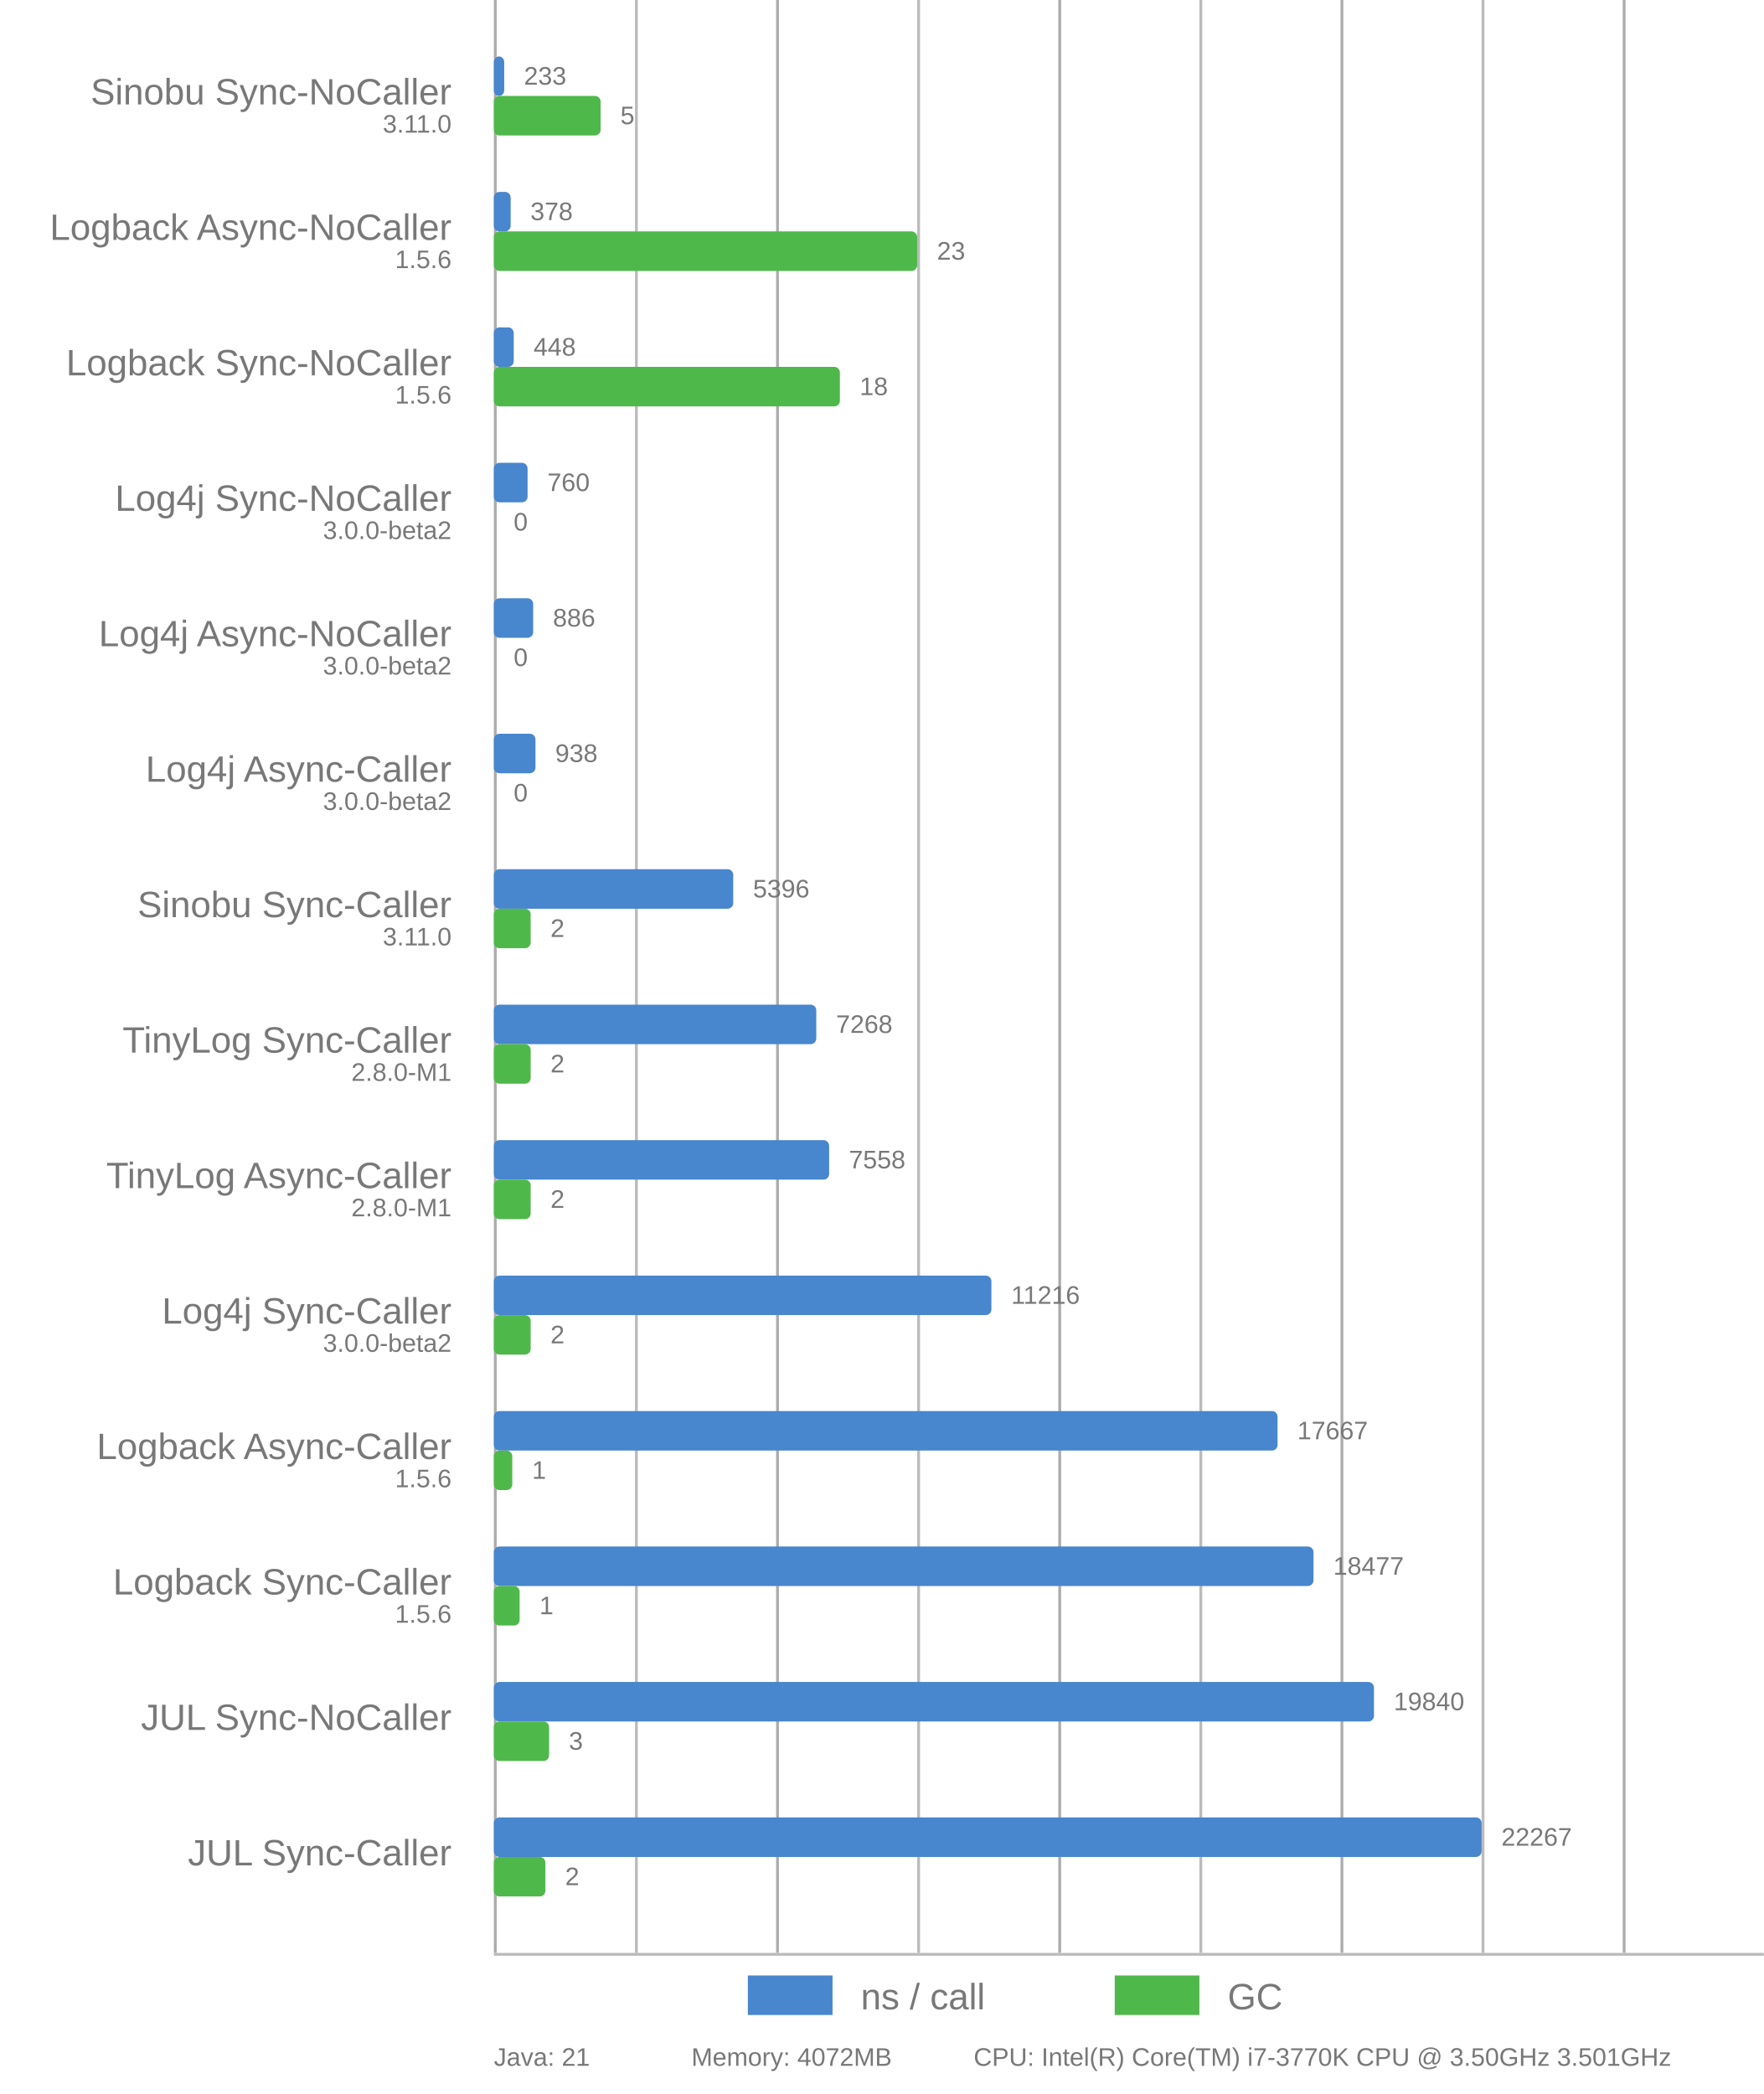
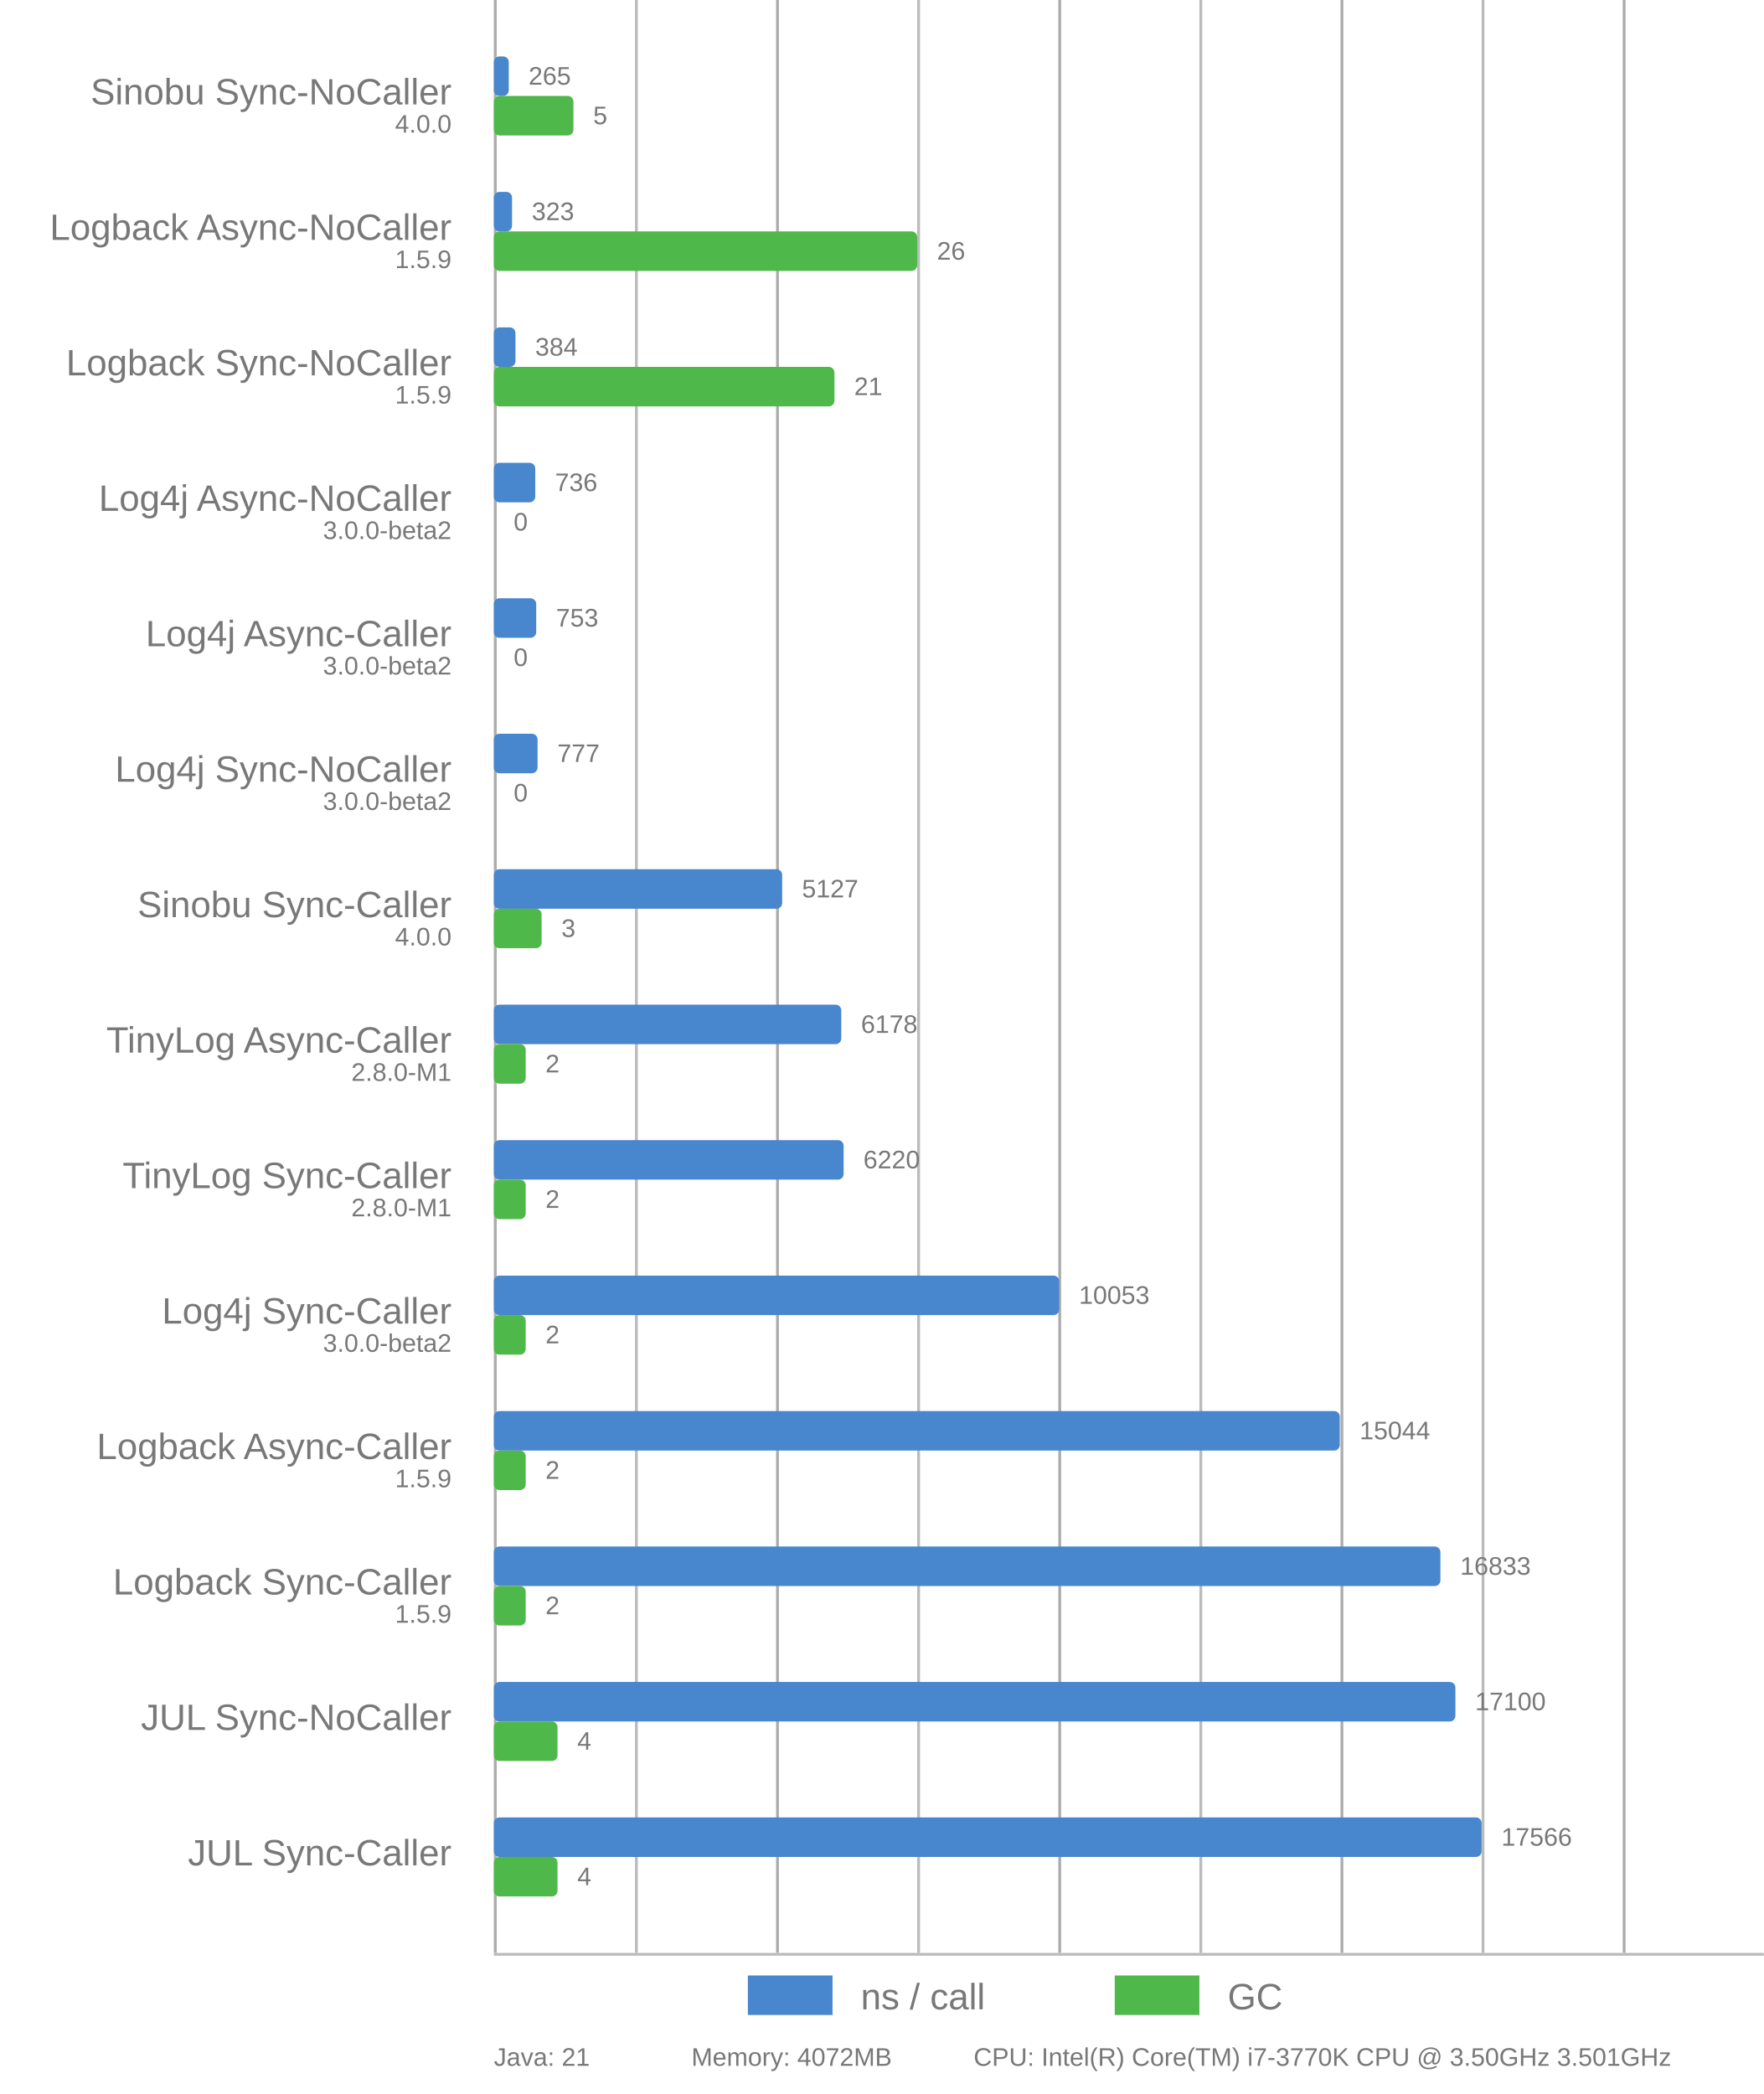
<svg xmlns="http://www.w3.org/2000/svg" viewBox="0 0 625 742">
  <style>
      text {
          font-family: Arial;
          font-size: 13px;
          fill: #787878;
      }

      .desc {
          font-size: 9px;
      }

      .vline {
          fill: #acacac;
          stroke: none;
          stroke-width: 0;
      }

      .subline {
          fill: #bbb;
          stroke: none;
          stroke-width: 0;
      }

      .call {
          fill: #4886CD;
          stroke-linejoin: round;
          height: 14px;
      }

      .gc {
          fill: #4FB84B;
          stroke-linejoin: round;
          height: 14px;
      }
  </style>
  <g>
    <rect x="175" y="0" width="1" height="692" class="vline" />
    <rect x="275" y="0" width="1" height="692" class="vline" />
    <rect x="375" y="0" width="1" height="692" class="vline" />
    <rect x="475" y="0" width="1" height="692" class="vline" />
    <rect x="575" y="0" width="1" height="692" class="vline" />
    <rect x="225" y="0" width="1" height="692" class="subline" />
    <rect x="325" y="0" width="1" height="692" class="subline" />
    <rect x="425" y="0" width="1" height="692" class="subline" />
    <rect x="525" y="0" width="1" height="692" class="subline" />
    <rect x="175" y="692" width="450" height="1" class="subline" />
    <rect x="265" y="700" width="30" class="call" />
    <text x="305" y="712">ns / call</text>
    <rect x="395" y="700" width="30" class="gc" />
    <text x="435" y="712">GC</text>
  </g>
-   <rect x="175" y="20" width="3.662" rx="2" ry="2" class="call" />
-   <rect x="175" y="34" width="37.826" rx="2" ry="2" class="gc" />
+   <rect x="175" y="20" width="5.28" rx="2" ry="2" class="call" />
+   <rect x="175" y="34" width="28.195" rx="2" ry="2" class="gc" />
  <text x="160" y="37" text-anchor="end">Sinobu Sync-NoCaller</text>
-   <text x="160" y="47" text-anchor="end" class="desc">3.11.0</text>
-   <text x="185.662" y="30" class="desc">233</text>
-   <text x="219.826" y="44" class="desc">5</text>
-   <rect x="175" y="68" width="5.942" rx="2" ry="2" class="call" />
+   <text x="160" y="47" text-anchor="end" class="desc">4.0.0</text>
+   <text x="187.28" y="30" class="desc">265</text>
+   <text x="210.195" y="44" class="desc">5</text>
+   <rect x="175" y="68" width="6.436" rx="2" ry="2" class="call" />
  <rect x="175" y="82" width="150" rx="2" ry="2" class="gc" />
  <text x="160" y="85" text-anchor="end">Logback Async-NoCaller</text>
-   <text x="160" y="95" text-anchor="end" class="desc">1.5.6</text>
-   <text x="187.942" y="78" class="desc">378</text>
-   <text x="332" y="92" class="desc">23</text>
-   <rect x="175" y="116" width="7.042" rx="2" ry="2" class="call" />
-   <rect x="175" y="130" width="122.609" rx="2" ry="2" class="gc" />
+   <text x="160" y="95" text-anchor="end" class="desc">1.5.9</text>
+   <text x="188.436" y="78" class="desc">323</text>
+   <text x="332" y="92" class="desc">26</text>
+   <rect x="175" y="116" width="7.651" rx="2" ry="2" class="call" />
+   <rect x="175" y="130" width="120.677" rx="2" ry="2" class="gc" />
  <text x="160" y="133" text-anchor="end">Logback Sync-NoCaller</text>
-   <text x="160" y="143" text-anchor="end" class="desc">1.5.6</text>
-   <text x="189.042" y="126" class="desc">448</text>
-   <text x="304.609" y="140" class="desc">18</text>
-   <rect x="175" y="164" width="11.946" rx="2" ry="2" class="call" />
+   <text x="160" y="143" text-anchor="end" class="desc">1.5.9</text>
+   <text x="189.651" y="126" class="desc">384</text>
+   <text x="302.677" y="140" class="desc">21</text>
+   <rect x="175" y="164" width="14.665" rx="2" ry="2" class="call" />
  <rect x="175" y="178" width="0" rx="2" ry="2" class="gc" />
-   <text x="160" y="181" text-anchor="end">Log4j Sync-NoCaller</text>
+   <text x="160" y="181" text-anchor="end">Log4j Async-NoCaller</text>
  <text x="160" y="191" text-anchor="end" class="desc">3.0.0-beta2</text>
-   <text x="193.946" y="174" class="desc">760</text>
+   <text x="196.665" y="174" class="desc">736</text>
  <text x="182" y="188" class="desc">0</text>
-   <rect x="175" y="212" width="13.926" rx="2" ry="2" class="call" />
+   <rect x="175" y="212" width="15.003" rx="2" ry="2" class="call" />
  <rect x="175" y="226" width="0" rx="2" ry="2" class="gc" />
-   <text x="160" y="229" text-anchor="end">Log4j Async-NoCaller</text>
+   <text x="160" y="229" text-anchor="end">Log4j Async-Caller</text>
  <text x="160" y="239" text-anchor="end" class="desc">3.0.0-beta2</text>
-   <text x="195.926" y="222" class="desc">886</text>
+   <text x="197.003" y="222" class="desc">753</text>
  <text x="182" y="236" class="desc">0</text>
-   <rect x="175" y="260" width="14.744" rx="2" ry="2" class="call" />
+   <rect x="175" y="260" width="15.482" rx="2" ry="2" class="call" />
  <rect x="175" y="274" width="0" rx="2" ry="2" class="gc" />
-   <text x="160" y="277" text-anchor="end">Log4j Async-Caller</text>
+   <text x="160" y="277" text-anchor="end">Log4j Sync-NoCaller</text>
  <text x="160" y="287" text-anchor="end" class="desc">3.0.0-beta2</text>
-   <text x="196.744" y="270" class="desc">938</text>
+   <text x="197.482" y="270" class="desc">777</text>
  <text x="182" y="284" class="desc">0</text>
-   <rect x="175" y="308" width="84.816" rx="2" ry="2" class="call" />
-   <rect x="175" y="322" width="13.043" rx="2" ry="2" class="gc" />
+   <rect x="175" y="308" width="102.155" rx="2" ry="2" class="call" />
+   <rect x="175" y="322" width="16.917" rx="2" ry="2" class="gc" />
  <text x="160" y="325" text-anchor="end">Sinobu Sync-Caller</text>
-   <text x="160" y="335" text-anchor="end" class="desc">3.11.0</text>
-   <text x="266.816" y="318" class="desc">5396</text>
-   <text x="195.043" y="332" class="desc">2</text>
-   <rect x="175" y="356" width="114.241" rx="2" ry="2" class="call" />
-   <rect x="175" y="370" width="13.043" rx="2" ry="2" class="gc" />
-   <text x="160" y="373" text-anchor="end">TinyLog Sync-Caller</text>
+   <text x="160" y="335" text-anchor="end" class="desc">4.0.0</text>
+   <text x="284.155" y="318" class="desc">5127</text>
+   <text x="198.917" y="332" class="desc">3</text>
+   <rect x="175" y="356" width="123.096" rx="2" ry="2" class="call" />
+   <rect x="175" y="370" width="11.278" rx="2" ry="2" class="gc" />
+   <text x="160" y="373" text-anchor="end">TinyLog Async-Caller</text>
  <text x="160" y="383" text-anchor="end" class="desc">2.8.0-M1</text>
-   <text x="296.241" y="366" class="desc">7268</text>
-   <text x="195.043" y="380" class="desc">2</text>
-   <rect x="175" y="404" width="118.799" rx="2" ry="2" class="call" />
-   <rect x="175" y="418" width="13.043" rx="2" ry="2" class="gc" />
-   <text x="160" y="421" text-anchor="end">TinyLog Async-Caller</text>
+   <text x="305.096" y="366" class="desc">6178</text>
+   <text x="193.278" y="380" class="desc">2</text>
+   <rect x="175" y="404" width="123.933" rx="2" ry="2" class="call" />
+   <rect x="175" y="418" width="11.278" rx="2" ry="2" class="gc" />
+   <text x="160" y="421" text-anchor="end">TinyLog Sync-Caller</text>
  <text x="160" y="431" text-anchor="end" class="desc">2.8.0-M1</text>
-   <text x="300.799" y="414" class="desc">7558</text>
-   <text x="195.043" y="428" class="desc">2</text>
-   <rect x="175" y="452" width="176.297" rx="2" ry="2" class="call" />
-   <rect x="175" y="466" width="13.043" rx="2" ry="2" class="gc" />
+   <text x="305.933" y="414" class="desc">6220</text>
+   <text x="193.278" y="428" class="desc">2</text>
+   <rect x="175" y="452" width="200.305" rx="2" ry="2" class="call" />
+   <rect x="175" y="466" width="11.278" rx="2" ry="2" class="gc" />
  <text x="160" y="469" text-anchor="end">Log4j Sync-Caller</text>
  <text x="160" y="479" text-anchor="end" class="desc">3.0.0-beta2</text>
-   <text x="358.297" y="462" class="desc">11216</text>
-   <text x="195.043" y="476" class="desc">2</text>
-   <rect x="175" y="500" width="277.696" rx="2" ry="2" class="call" />
-   <rect x="175" y="514" width="6.522" rx="2" ry="2" class="gc" />
+   <text x="382.305" y="462" class="desc">10053</text>
+   <text x="193.278" y="476" class="desc">2</text>
+   <rect x="175" y="500" width="299.75" rx="2" ry="2" class="call" />
+   <rect x="175" y="514" width="11.278" rx="2" ry="2" class="gc" />
  <text x="160" y="517" text-anchor="end">Logback Async-Caller</text>
-   <text x="160" y="527" text-anchor="end" class="desc">1.5.6</text>
-   <text x="459.696" y="510" class="desc">17667</text>
-   <text x="188.522" y="524" class="desc">1</text>
-   <rect x="175" y="548" width="290.428" rx="2" ry="2" class="call" />
-   <rect x="175" y="562" width="9.13" rx="2" ry="2" class="gc" />
+   <text x="160" y="527" text-anchor="end" class="desc">1.5.9</text>
+   <text x="481.75" y="510" class="desc">15044</text>
+   <text x="193.278" y="524" class="desc">2</text>
+   <rect x="175" y="548" width="335.395" rx="2" ry="2" class="call" />
+   <rect x="175" y="562" width="11.278" rx="2" ry="2" class="gc" />
  <text x="160" y="565" text-anchor="end">Logback Sync-Caller</text>
-   <text x="160" y="575" text-anchor="end" class="desc">1.5.6</text>
-   <text x="472.428" y="558" class="desc">18477</text>
-   <text x="191.13" y="572" class="desc">1</text>
-   <rect x="175" y="596" width="311.852" rx="2" ry="2" class="call" />
-   <rect x="175" y="610" width="19.565" rx="2" ry="2" class="gc" />
+   <text x="160" y="575" text-anchor="end" class="desc">1.5.9</text>
+   <text x="517.395" y="558" class="desc">16833</text>
+   <text x="193.278" y="572" class="desc">2</text>
+   <rect x="175" y="596" width="340.715" rx="2" ry="2" class="call" />
+   <rect x="175" y="610" width="22.556" rx="2" ry="2" class="gc" />
  <text x="160" y="613" text-anchor="end">JUL Sync-NoCaller</text>
  <text x="160" y="623" text-anchor="end" class="desc" />
-   <text x="493.852" y="606" class="desc">19840</text>
-   <text x="201.565" y="620" class="desc">3</text>
+   <text x="522.715" y="606" class="desc">17100</text>
+   <text x="204.556" y="620" class="desc">4</text>
  <rect x="175" y="644" width="350" rx="2" ry="2" class="call" />
-   <rect x="175" y="658" width="18.261" rx="2" ry="2" class="gc" />
+   <rect x="175" y="658" width="22.556" rx="2" ry="2" class="gc" />
  <text x="160" y="661" text-anchor="end">JUL Sync-Caller</text>
  <text x="160" y="671" text-anchor="end" class="desc" />
-   <text x="532" y="654" class="desc">22267</text>
-   <text x="200.261" y="668" class="desc">2</text>
+   <text x="532" y="654" class="desc">17566</text>
+   <text x="204.556" y="668" class="desc">4</text>
  <text x="175" y="732" class="desc">Java: 21</text>
  <text x="245" y="732" class="desc">Memory: 4072MB</text>
  <text x="345" y="732" class="desc">CPU: Intel(R) Core(TM) i7-3770K CPU @ 3.50GHz 3.501GHz</text>
</svg>
